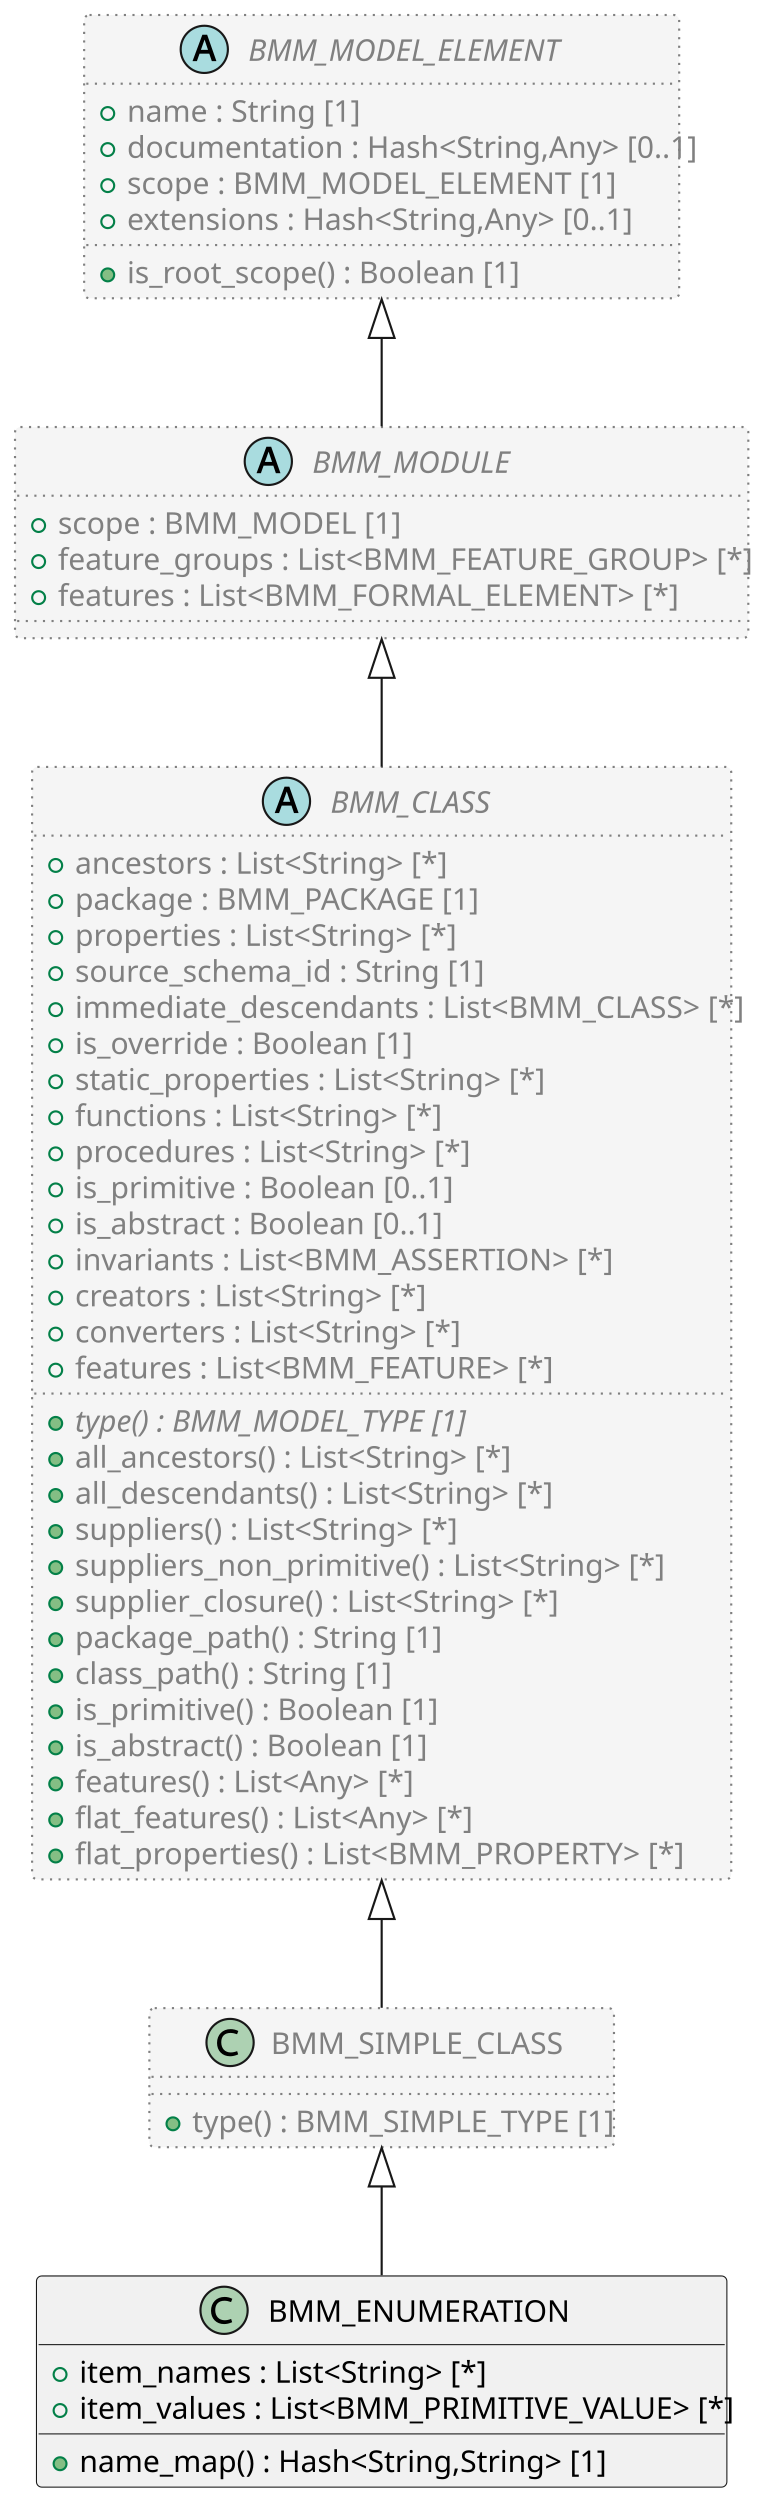
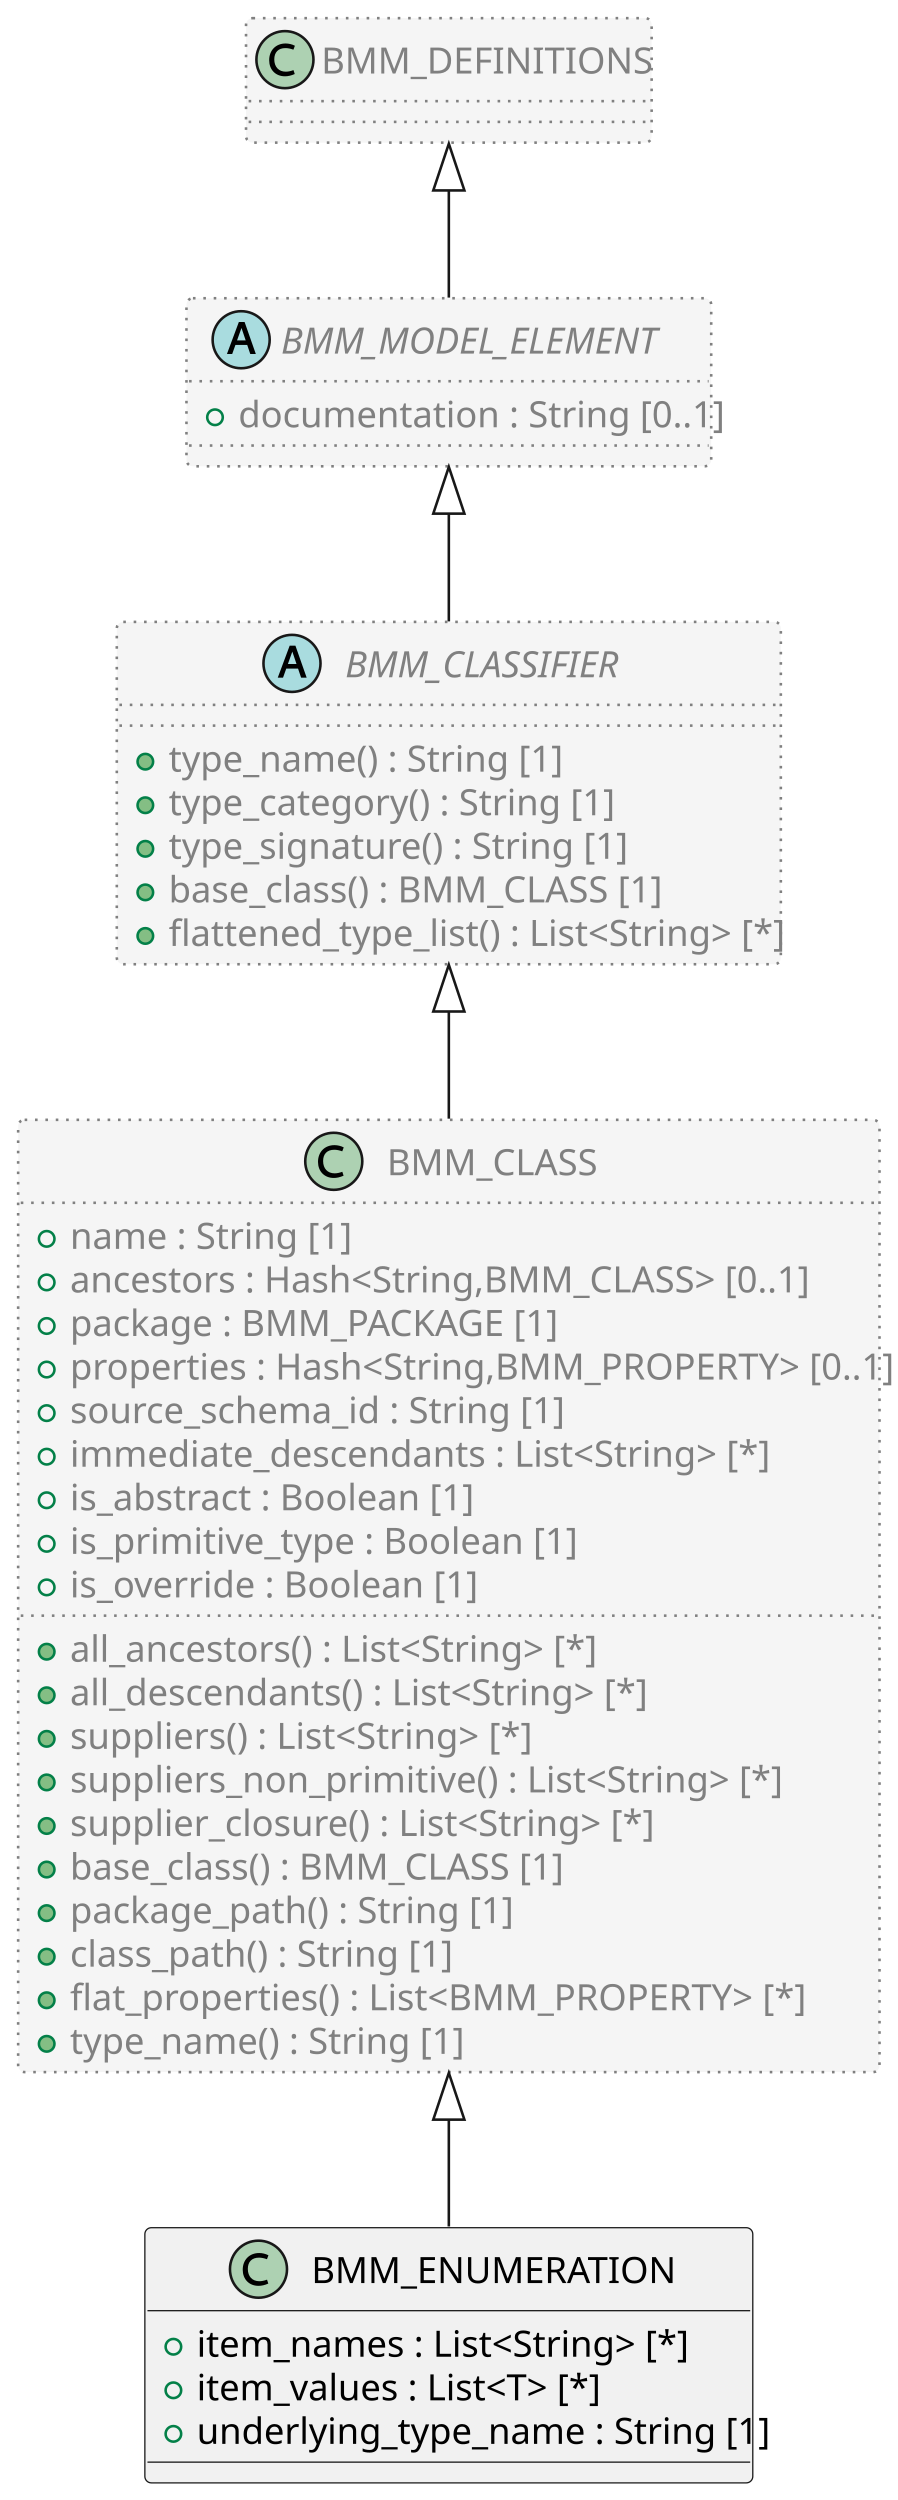
- <svg xmlns="http://www.w3.org/2000/svg" contentStyleType="text/css" data-diagram-type="CLASS" height="1165px" preserveAspectRatio="none" style="width:355px;height:1165px;background:#FFFFFF;" version="1.1" viewBox="0 0 355 1165" width="355px" zoomAndPan="magnify">
+ <svg xmlns="http://www.w3.org/2000/svg" contentStyleType="text/css" data-diagram-type="CLASS" height="964px" preserveAspectRatio="none" style="width:346px;height:964px;background:#FFFFFF;" version="1.1" viewBox="0 0 346 964" width="346px" zoomAndPan="magnify">
  <defs />
  <g>
    <g class="entity" data-entity="BMM_ENUMERATION" data-source-line="2" data-uid="ent0002" id="entity_BMM_ENUMERATION">
-       <rect fill="#F1F1F1" height="98.4" rx="2.5" ry="2.5" style="stroke:#181818;stroke-width:0.5;" width="321.735" x="16.99" y="1060.6" />
-       <ellipse cx="104.413" cy="1076.6" fill="#ADD1B2" rx="11" ry="11" style="stroke:#181818;stroke-width:1;" />
-       <path d="M104.413,1083.022 C105.585,1083.022 106.819,1082.756 108.194,1082.147 L107.71,1080.631 C106.616,1081.053 105.6,1081.241 104.741,1081.241 C102.022,1081.241 100.303,1079.397 100.303,1076.491 C100.303,1073.741 101.866,1072.147 104.6,1072.147 C105.522,1072.147 106.538,1072.334 107.678,1072.756 L108.256,1071.241 C107.163,1070.662 105.866,1070.366 104.678,1070.366 C100.913,1070.366 98.335,1073.006 98.335,1076.819 C98.335,1080.491 100.819,1083.022 104.413,1083.022 Z " fill="#000000" />
-       <text fill="#000000" font-family="sans-serif" font-size="14" lengthAdjust="spacing" textLength="138.389" x="124.913" y="1081.962">BMM_ENUMERATION</text>
-       <line style="stroke:#181818;stroke-width:0.5;" x1="17.99" x2="337.725" y1="1092.6" y2="1092.6" />
-       <ellipse cx="27.99" cy="1106.5" fill="none" rx="3" ry="3" style="stroke:#038048;stroke-width:1;" />
-       <text fill="#000000" font-family="sans-serif" font-size="14" lengthAdjust="spacing" textLength="181.635" x="36.99" y="1110.362">item_names : List&lt;String&gt; [*]</text>
-       <ellipse cx="27.99" cy="1123.3" fill="none" rx="3" ry="3" style="stroke:#038048;stroke-width:1;" />
-       <text fill="#000000" font-family="sans-serif" font-size="14" lengthAdjust="spacing" textLength="295.735" x="36.99" y="1127.162">item_values : List&lt;BMM_PRIMITIVE_VALUE&gt; [*]</text>
-       <line style="stroke:#181818;stroke-width:0.5;" x1="17.99" x2="337.725" y1="1134.2" y2="1134.2" />
-       <ellipse cx="27.99" cy="1148.1" fill="#84BE84" rx="3" ry="3" style="stroke:#038048;stroke-width:1;" />
-       <text fill="#000000" font-family="sans-serif" font-size="14" lengthAdjust="spacing" textLength="232.833" x="36.99" y="1151.962">name_map() : Hash&lt;String,String&gt; [1]</text>
+       <rect fill="#F1F1F1" height="98.4" rx="2.5" ry="2.5" style="stroke:#181818;stroke-width:0.5;" width="234.417" x="55.86" y="859" />
+       <ellipse cx="99.672" cy="875" fill="#ADD1B2" rx="11" ry="11" style="stroke:#181818;stroke-width:1;" />
+       <path d="M99.672,881.422 C100.844,881.422 102.079,881.156 103.454,880.547 L102.969,879.031 C101.876,879.453 100.86,879.641 100.001,879.641 C97.282,879.641 95.563,877.797 95.563,874.891 C95.563,872.141 97.126,870.547 99.86,870.547 C100.782,870.547 101.797,870.734 102.938,871.156 L103.516,869.641 C102.422,869.062 101.126,868.766 99.938,868.766 C96.172,868.766 93.594,871.406 93.594,875.219 C93.594,878.891 96.079,881.422 99.672,881.422 Z " fill="#000000" />
+       <text fill="#000000" font-family="sans-serif" font-size="14" lengthAdjust="spacing" textLength="138.389" x="120.075" y="880.362">BMM_ENUMERATION</text>
+       <line style="stroke:#181818;stroke-width:0.5;" x1="56.86" x2="289.277" y1="891" y2="891" />
+       <ellipse cx="66.86" cy="904.9" fill="none" rx="3" ry="3" style="stroke:#038048;stroke-width:1;" />
+       <text fill="#000000" font-family="sans-serif" font-size="14" lengthAdjust="spacing" textLength="181.635" x="75.86" y="908.762">item_names : List&lt;String&gt; [*]</text>
+       <ellipse cx="66.86" cy="921.7" fill="none" rx="3" ry="3" style="stroke:#038048;stroke-width:1;" />
+       <text fill="#000000" font-family="sans-serif" font-size="14" lengthAdjust="spacing" textLength="150.205" x="75.86" y="925.562">item_values : List&lt;T&gt; [*]</text>
+       <ellipse cx="66.86" cy="938.5" fill="none" rx="3" ry="3" style="stroke:#038048;stroke-width:1;" />
+       <text fill="#000000" font-family="sans-serif" font-size="14" lengthAdjust="spacing" textLength="208.417" x="75.86" y="942.362">underlying_type_name : String [1]</text>
+       <line style="stroke:#181818;stroke-width:0.5;" x1="56.86" x2="289.277" y1="949.4" y2="949.4" />
    </g>
-     <g class="entity" data-entity="BMM_SIMPLE_CLASS" data-source-line="8" data-uid="ent0003" id="entity_BMM_SIMPLE_CLASS">
-       <rect fill="#F5F5F5" height="64.8" rx="2.5" ry="2.5" style="stroke:#808080;stroke-width:1;stroke-dasharray:1,3;" width="216.511" x="69.6" y="935.8" />
-       <ellipse cx="107.213" cy="951.8" fill="#ADD1B2" rx="11" ry="11" style="stroke:#181818;stroke-width:1;" />
-       <path d="M107.213,958.222 C108.385,958.222 109.62,957.956 110.995,957.347 L110.51,955.831 C109.416,956.253 108.401,956.441 107.541,956.441 C104.823,956.441 103.104,954.597 103.104,951.691 C103.104,948.941 104.666,947.347 107.401,947.347 C108.323,947.347 109.338,947.534 110.479,947.956 L111.057,946.441 C109.963,945.862 108.666,945.566 107.479,945.566 C103.713,945.566 101.135,948.206 101.135,952.019 C101.135,955.691 103.62,958.222 107.213,958.222 Z " fill="#000000" />
-       <text fill="#808080" font-family="sans-serif" font-size="14" lengthAdjust="spacing" textLength="134.26" x="126.239" y="957.162">BMM_SIMPLE_CLASS</text>
-       <line style="stroke:#808080;stroke-width:1;stroke-dasharray:1,3;" x1="70.6" x2="285.111" y1="967.8" y2="967.8" />
-       <line style="stroke:#808080;stroke-width:1;stroke-dasharray:1,3;" x1="70.6" x2="285.111" y1="975.8" y2="975.8" />
-       <ellipse cx="80.6" cy="989.7" fill="#84BE84" rx="3" ry="3" style="stroke:#038048;stroke-width:1;" />
-       <text fill="#808080" font-family="sans-serif" font-size="14" lengthAdjust="spacing" textLength="190.511" x="89.6" y="993.562">type() : BMM_SIMPLE_TYPE [1]</text>
+     <g class="entity" data-entity="BMM_CLASS" data-source-line="8" data-uid="ent0003" id="entity_BMM_CLASS">
+       <rect fill="#F5F5F5" height="367.199" rx="2.5" ry="2.5" style="stroke:#808080;stroke-width:1;stroke-dasharray:1,3;" width="332.137" x="7" y="431.8" />
+       <ellipse cx="128.702" cy="447.8" fill="#ADD1B2" rx="11" ry="11" style="stroke:#181818;stroke-width:1;" />
+       <path d="M128.702,454.222 C129.873,454.222 131.108,453.956 132.483,453.347 L131.998,451.831 C130.905,452.253 129.889,452.441 129.03,452.441 C126.311,452.441 124.592,450.597 124.592,447.691 C124.592,444.941 126.155,443.347 128.889,443.347 C129.811,443.347 130.827,443.534 131.967,443.956 L132.545,442.441 C131.452,441.863 130.155,441.566 128.967,441.566 C125.201,441.566 122.623,444.206 122.623,448.019 C122.623,451.691 125.108,454.222 128.702,454.222 Z " fill="#000000" />
+       <text fill="#808080" font-family="sans-serif" font-size="14" lengthAdjust="spacing" textLength="80.234" x="149.202" y="453.162">BMM_CLASS</text>
+       <line style="stroke:#808080;stroke-width:1;stroke-dasharray:1,3;" x1="8" x2="338.137" y1="463.8" y2="463.8" />
+       <ellipse cx="18" cy="477.7" fill="none" rx="3" ry="3" style="stroke:#038048;stroke-width:1;" />
+       <text fill="#808080" font-family="sans-serif" font-size="14" lengthAdjust="spacing" textLength="100.884" x="27" y="481.562">name : String [1]</text>
+       <ellipse cx="18" cy="494.5" fill="none" rx="3" ry="3" style="stroke:#038048;stroke-width:1;" />
+       <text fill="#808080" font-family="sans-serif" font-size="14" lengthAdjust="spacing" textLength="273.797" x="27" y="498.362">ancestors : Hash&lt;String,BMM_CLASS&gt; [0..1]</text>
+       <ellipse cx="18" cy="511.3" fill="none" rx="3" ry="3" style="stroke:#038048;stroke-width:1;" />
+       <text fill="#808080" font-family="sans-serif" font-size="14" lengthAdjust="spacing" textLength="181.145" x="27" y="515.162">package : BMM_PACKAGE [1]</text>
+       <ellipse cx="18" cy="528.1" fill="none" rx="3" ry="3" style="stroke:#038048;stroke-width:1;" />
+       <text fill="#808080" font-family="sans-serif" font-size="14" lengthAdjust="spacing" textLength="306.137" x="27" y="531.962">properties : Hash&lt;String,BMM_PROPERTY&gt; [0..1]</text>
+       <ellipse cx="18" cy="544.9" fill="none" rx="3" ry="3" style="stroke:#038048;stroke-width:1;" />
+       <text fill="#808080" font-family="sans-serif" font-size="14" lengthAdjust="spacing" textLength="180.795" x="27" y="548.762">source_schema_id : String [1]</text>
+       <ellipse cx="18" cy="561.7" fill="none" rx="3" ry="3" style="stroke:#038048;stroke-width:1;" />
+       <text fill="#808080" font-family="sans-serif" font-size="14" lengthAdjust="spacing" textLength="256.997" x="27" y="565.562">immediate_descendants : List&lt;String&gt; [*]</text>
+       <ellipse cx="18" cy="578.5" fill="none" rx="3" ry="3" style="stroke:#038048;stroke-width:1;" />
+       <text fill="#808080" font-family="sans-serif" font-size="14" lengthAdjust="spacing" textLength="147.307" x="27" y="582.361">is_abstract : Boolean [1]</text>
+       <ellipse cx="18" cy="595.299" fill="none" rx="3" ry="3" style="stroke:#038048;stroke-width:1;" />
+       <text fill="#808080" font-family="sans-serif" font-size="14" lengthAdjust="spacing" textLength="185.905" x="27" y="599.161">is_primitive_type : Boolean [1]</text>
+       <ellipse cx="18" cy="612.099" fill="none" rx="3" ry="3" style="stroke:#038048;stroke-width:1;" />
+       <text fill="#808080" font-family="sans-serif" font-size="14" lengthAdjust="spacing" textLength="147.993" x="27" y="615.961">is_override : Boolean [1]</text>
+       <line style="stroke:#808080;stroke-width:1;stroke-dasharray:1,3;" x1="8" x2="338.137" y1="622.999" y2="622.999" />
+       <ellipse cx="18" cy="636.899" fill="#84BE84" rx="3" ry="3" style="stroke:#038048;stroke-width:1;" />
+       <text fill="#808080" font-family="sans-serif" font-size="14" lengthAdjust="spacing" textLength="195.621" x="27" y="640.761">all_ancestors() : List&lt;String&gt; [*]</text>
+       <ellipse cx="18" cy="653.699" fill="#84BE84" rx="3" ry="3" style="stroke:#038048;stroke-width:1;" />
+       <text fill="#808080" font-family="sans-serif" font-size="14" lengthAdjust="spacing" textLength="213.695" x="27" y="657.561">all_descendants() : List&lt;String&gt; [*]</text>
+       <ellipse cx="18" cy="670.499" fill="#84BE84" rx="3" ry="3" style="stroke:#038048;stroke-width:1;" />
+       <text fill="#808080" font-family="sans-serif" font-size="14" lengthAdjust="spacing" textLength="170.169" x="27" y="674.361">suppliers() : List&lt;String&gt; [*]</text>
+       <ellipse cx="18" cy="687.299" fill="#84BE84" rx="3" ry="3" style="stroke:#038048;stroke-width:1;" />
+       <text fill="#808080" font-family="sans-serif" font-size="14" lengthAdjust="spacing" textLength="263.157" x="27" y="691.161">suppliers_non_primitive() : List&lt;String&gt; [*]</text>
+       <ellipse cx="18" cy="704.099" fill="#84BE84" rx="3" ry="3" style="stroke:#038048;stroke-width:1;" />
+       <text fill="#808080" font-family="sans-serif" font-size="14" lengthAdjust="spacing" textLength="216.019" x="27" y="707.961">supplier_closure() : List&lt;String&gt; [*]</text>
+       <ellipse cx="18" cy="720.899" fill="#84BE84" rx="3" ry="3" style="stroke:#038048;stroke-width:1;" />
+       <text fill="#808080" font-family="sans-serif" font-size="14" lengthAdjust="spacing" textLength="183.833" x="27" y="724.761">base_class() : BMM_CLASS [1]</text>
+       <ellipse cx="18" cy="737.699" fill="#84BE84" rx="3" ry="3" style="stroke:#038048;stroke-width:1;" />
+       <text fill="#808080" font-family="sans-serif" font-size="14" lengthAdjust="spacing" textLength="160.775" x="27" y="741.561">package_path() : String [1]</text>
+       <ellipse cx="18" cy="754.499" fill="#84BE84" rx="3" ry="3" style="stroke:#038048;stroke-width:1;" />
+       <text fill="#808080" font-family="sans-serif" font-size="14" lengthAdjust="spacing" textLength="140.154" x="27" y="758.361">class_path() : String [1]</text>
+       <ellipse cx="18" cy="771.299" fill="#84BE84" rx="3" ry="3" style="stroke:#038048;stroke-width:1;" />
+       <text fill="#808080" font-family="sans-serif" font-size="14" lengthAdjust="spacing" textLength="276.681" x="27" y="775.161">flat_properties() : List&lt;BMM_PROPERTY&gt; [*]</text>
+       <ellipse cx="18" cy="788.099" fill="#84BE84" rx="3" ry="3" style="stroke:#038048;stroke-width:1;" />
+       <text fill="#808080" font-family="sans-serif" font-size="14" lengthAdjust="spacing" textLength="143.471" x="27" y="791.961">type_name() : String [1]</text>
    </g>
-     <g class="entity" data-entity="BMM_CLASS" data-source-line="12" data-uid="ent0004" id="entity_BMM_CLASS">
-       <rect fill="#F5F5F5" height="518.398" rx="2.5" ry="2.5" style="stroke:#808080;stroke-width:1;stroke-dasharray:1,3;" width="325.795" x="14.96" y="357.4" />
-       <ellipse cx="133.49" cy="373.4" fill="#A9DCDF" rx="11" ry="11" style="stroke:#181818;stroke-width:1;" />
-       <path d="M128.006,378.9 L130.037,378.9 L134.084,367.556 L133.178,367.556 L137.006,378.9 L139.147,378.9 L134.819,366.572 L132.6,366.572 L128.006,378.9 Z M130.334,375.4 L136.772,375.4 L136.772,373.65 L130.334,373.65 L130.334,375.4 Z " fill="#000000" />
-       <text fill="#808080" font-family="sans-serif" font-size="14" font-style="italic" lengthAdjust="spacing" textLength="80.234" x="153.99" y="378.762">BMM_CLASS</text>
-       <line style="stroke:#808080;stroke-width:1;stroke-dasharray:1,3;" x1="15.96" x2="339.755" y1="389.4" y2="389.4" />
-       <ellipse cx="25.96" cy="403.3" fill="none" rx="3" ry="3" style="stroke:#038048;stroke-width:1;" />
-       <text fill="#808080" font-family="sans-serif" font-size="14" lengthAdjust="spacing" textLength="165.241" x="34.96" y="407.162">ancestors : List&lt;String&gt; [*]</text>
-       <ellipse cx="25.96" cy="420.1" fill="none" rx="3" ry="3" style="stroke:#038048;stroke-width:1;" />
-       <text fill="#808080" font-family="sans-serif" font-size="14" lengthAdjust="spacing" textLength="181.145" x="34.96" y="423.962">package : BMM_PACKAGE [1]</text>
-       <ellipse cx="25.96" cy="436.9" fill="none" rx="3" ry="3" style="stroke:#038048;stroke-width:1;" />
-       <text fill="#808080" font-family="sans-serif" font-size="14" lengthAdjust="spacing" textLength="169.203" x="34.96" y="440.762">properties : List&lt;String&gt; [*]</text>
-       <ellipse cx="25.96" cy="453.7" fill="none" rx="3" ry="3" style="stroke:#038048;stroke-width:1;" />
-       <text fill="#808080" font-family="sans-serif" font-size="14" lengthAdjust="spacing" textLength="180.795" x="34.96" y="457.562">source_schema_id : String [1]</text>
-       <ellipse cx="25.96" cy="470.5" fill="none" rx="3" ry="3" style="stroke:#038048;stroke-width:1;" />
-       <text fill="#808080" font-family="sans-serif" font-size="14" lengthAdjust="spacing" textLength="299.795" x="34.96" y="474.362">immediate_descendants : List&lt;BMM_CLASS&gt; [*]</text>
-       <ellipse cx="25.96" cy="487.3" fill="none" rx="3" ry="3" style="stroke:#038048;stroke-width:1;" />
-       <text fill="#808080" font-family="sans-serif" font-size="14" lengthAdjust="spacing" textLength="147.993" x="34.96" y="491.162">is_override : Boolean [1]</text>
-       <ellipse cx="25.96" cy="504.099" fill="none" rx="3" ry="3" style="stroke:#038048;stroke-width:1;" />
-       <text fill="#808080" font-family="sans-serif" font-size="14" lengthAdjust="spacing" textLength="209.957" x="34.96" y="507.962">static_properties : List&lt;String&gt; [*]</text>
-       <ellipse cx="25.96" cy="520.899" fill="none" rx="3" ry="3" style="stroke:#038048;stroke-width:1;" />
-       <text fill="#808080" font-family="sans-serif" font-size="14" lengthAdjust="spacing" textLength="162.861" x="34.96" y="524.761">functions : List&lt;String&gt; [*]</text>
-       <ellipse cx="25.96" cy="537.699" fill="none" rx="3" ry="3" style="stroke:#038048;stroke-width:1;" />
-       <text fill="#808080" font-family="sans-serif" font-size="14" lengthAdjust="spacing" textLength="175.041" x="34.96" y="541.561">procedures : List&lt;String&gt; [*]</text>
-       <ellipse cx="25.96" cy="554.499" fill="none" rx="3" ry="3" style="stroke:#038048;stroke-width:1;" />
-       <text fill="#808080" font-family="sans-serif" font-size="14" lengthAdjust="spacing" textLength="167.509" x="34.96" y="558.361">is_primitive : Boolean [0..1]</text>
-       <ellipse cx="25.96" cy="571.299" fill="none" rx="3" ry="3" style="stroke:#038048;stroke-width:1;" />
-       <text fill="#808080" font-family="sans-serif" font-size="14" lengthAdjust="spacing" textLength="163.071" x="34.96" y="575.161">is_abstract : Boolean [0..1]</text>
-       <ellipse cx="25.96" cy="588.099" fill="none" rx="3" ry="3" style="stroke:#038048;stroke-width:1;" />
-       <text fill="#808080" font-family="sans-serif" font-size="14" lengthAdjust="spacing" textLength="241.933" x="34.96" y="591.961">invariants : List&lt;BMM_ASSERTION&gt; [*]</text>
-       <ellipse cx="25.96" cy="604.899" fill="none" rx="3" ry="3" style="stroke:#038048;stroke-width:1;" />
-       <text fill="#808080" font-family="sans-serif" font-size="14" lengthAdjust="spacing" textLength="156.085" x="34.96" y="608.761">creators : List&lt;String&gt; [*]</text>
-       <ellipse cx="25.96" cy="621.699" fill="none" rx="3" ry="3" style="stroke:#038048;stroke-width:1;" />
-       <text fill="#808080" font-family="sans-serif" font-size="14" lengthAdjust="spacing" textLength="170.967" x="34.96" y="625.561">converters : List&lt;String&gt; [*]</text>
-       <ellipse cx="25.96" cy="638.499" fill="none" rx="3" ry="3" style="stroke:#038048;stroke-width:1;" />
-       <text fill="#808080" font-family="sans-serif" font-size="14" lengthAdjust="spacing" textLength="217.727" x="34.96" y="642.361">features : List&lt;BMM_FEATURE&gt; [*]</text>
-       <line style="stroke:#808080;stroke-width:1;stroke-dasharray:1,3;" x1="15.96" x2="339.755" y1="649.399" y2="649.399" />
-       <ellipse cx="25.96" cy="663.299" fill="#84BE84" rx="3" ry="3" style="stroke:#038048;stroke-width:1;" />
-       <text fill="#808080" font-family="sans-serif" font-size="14" font-style="italic" lengthAdjust="spacing" textLength="191.365" x="34.96" y="667.161">type() : BMM_MODEL_TYPE [1]</text>
-       <ellipse cx="25.96" cy="680.099" fill="#84BE84" rx="3" ry="3" style="stroke:#038048;stroke-width:1;" />
-       <text fill="#808080" font-family="sans-serif" font-size="14" lengthAdjust="spacing" textLength="195.621" x="34.96" y="683.961">all_ancestors() : List&lt;String&gt; [*]</text>
-       <ellipse cx="25.96" cy="696.899" fill="#84BE84" rx="3" ry="3" style="stroke:#038048;stroke-width:1;" />
-       <text fill="#808080" font-family="sans-serif" font-size="14" lengthAdjust="spacing" textLength="213.695" x="34.96" y="700.761">all_descendants() : List&lt;String&gt; [*]</text>
-       <ellipse cx="25.96" cy="713.699" fill="#84BE84" rx="3" ry="3" style="stroke:#038048;stroke-width:1;" />
-       <text fill="#808080" font-family="sans-serif" font-size="14" lengthAdjust="spacing" textLength="170.169" x="34.96" y="717.561">suppliers() : List&lt;String&gt; [*]</text>
-       <ellipse cx="25.96" cy="730.499" fill="#84BE84" rx="3" ry="3" style="stroke:#038048;stroke-width:1;" />
-       <text fill="#808080" font-family="sans-serif" font-size="14" lengthAdjust="spacing" textLength="263.157" x="34.96" y="734.361">suppliers_non_primitive() : List&lt;String&gt; [*]</text>
-       <ellipse cx="25.96" cy="747.298" fill="#84BE84" rx="3" ry="3" style="stroke:#038048;stroke-width:1;" />
-       <text fill="#808080" font-family="sans-serif" font-size="14" lengthAdjust="spacing" textLength="216.019" x="34.96" y="751.16">supplier_closure() : List&lt;String&gt; [*]</text>
-       <ellipse cx="25.96" cy="764.098" fill="#84BE84" rx="3" ry="3" style="stroke:#038048;stroke-width:1;" />
-       <text fill="#808080" font-family="sans-serif" font-size="14" lengthAdjust="spacing" textLength="160.775" x="34.96" y="767.96">package_path() : String [1]</text>
-       <ellipse cx="25.96" cy="780.898" fill="#84BE84" rx="3" ry="3" style="stroke:#038048;stroke-width:1;" />
-       <text fill="#808080" font-family="sans-serif" font-size="14" lengthAdjust="spacing" textLength="140.154" x="34.96" y="784.76">class_path() : String [1]</text>
-       <ellipse cx="25.96" cy="797.698" fill="#84BE84" rx="3" ry="3" style="stroke:#038048;stroke-width:1;" />
-       <text fill="#808080" font-family="sans-serif" font-size="14" lengthAdjust="spacing" textLength="160.173" x="34.96" y="801.56">is_primitive() : Boolean [1]</text>
-       <ellipse cx="25.96" cy="814.498" fill="#84BE84" rx="3" ry="3" style="stroke:#038048;stroke-width:1;" />
-       <text fill="#808080" font-family="sans-serif" font-size="14" lengthAdjust="spacing" textLength="155.735" x="34.96" y="818.36">is_abstract() : Boolean [1]</text>
-       <ellipse cx="25.96" cy="831.298" fill="#84BE84" rx="3" ry="3" style="stroke:#038048;stroke-width:1;" />
-       <text fill="#808080" font-family="sans-serif" font-size="14" lengthAdjust="spacing" textLength="150.709" x="34.96" y="835.16">features() : List&lt;Any&gt; [*]</text>
-       <ellipse cx="25.96" cy="848.098" fill="#84BE84" rx="3" ry="3" style="stroke:#038048;stroke-width:1;" />
-       <text fill="#808080" font-family="sans-serif" font-size="14" lengthAdjust="spacing" textLength="178.583" x="34.96" y="851.96">flat_features() : List&lt;Any&gt; [*]</text>
-       <ellipse cx="25.96" cy="864.898" fill="#84BE84" rx="3" ry="3" style="stroke:#038048;stroke-width:1;" />
-       <text fill="#808080" font-family="sans-serif" font-size="14" lengthAdjust="spacing" textLength="276.681" x="34.96" y="868.76">flat_properties() : List&lt;BMM_PROPERTY&gt; [*]</text>
+     <g class="entity" data-entity="BMM_CLASSIFIER" data-source-line="30" data-uid="ent0004" id="entity_BMM_CLASSIFIER">
+       <rect fill="#F5F5F5" height="132" rx="2.5" ry="2.5" style="stroke:#808080;stroke-width:1;stroke-dasharray:1,3;" width="256.047" x="45.04" y="239.8" />
+       <ellipse cx="112.59" cy="255.8" fill="#A9DCDF" rx="11" ry="11" style="stroke:#181818;stroke-width:1;" />
+       <path d="M107.105,261.3 L109.137,261.3 L113.183,249.956 L112.277,249.956 L116.105,261.3 L118.246,261.3 L113.918,248.972 L111.699,248.972 L107.105,261.3 Z M109.433,257.8 L115.871,257.8 L115.871,256.05 L109.433,256.05 L109.433,257.8 Z " fill="#000000" />
+       <text fill="#808080" font-family="sans-serif" font-size="14" font-style="italic" lengthAdjust="spacing" textLength="112.448" x="133.09" y="261.162">BMM_CLASSIFIER</text>
+       <line style="stroke:#808080;stroke-width:1;stroke-dasharray:1,3;" x1="46.04" x2="300.087" y1="271.8" y2="271.8" />
+       <line style="stroke:#808080;stroke-width:1;stroke-dasharray:1,3;" x1="46.04" x2="300.087" y1="279.8" y2="279.8" />
+       <ellipse cx="56.04" cy="293.7" fill="#84BE84" rx="3" ry="3" style="stroke:#038048;stroke-width:1;" />
+       <text fill="#808080" font-family="sans-serif" font-size="14" lengthAdjust="spacing" textLength="143.471" x="65.04" y="297.562">type_name() : String [1]</text>
+       <ellipse cx="56.04" cy="310.5" fill="#84BE84" rx="3" ry="3" style="stroke:#038048;stroke-width:1;" />
+       <text fill="#808080" font-family="sans-serif" font-size="14" lengthAdjust="spacing" textLength="162.637" x="65.04" y="314.362">type_category() : String [1]</text>
+       <ellipse cx="56.04" cy="327.3" fill="#84BE84" rx="3" ry="3" style="stroke:#038048;stroke-width:1;" />
+       <text fill="#808080" font-family="sans-serif" font-size="14" lengthAdjust="spacing" textLength="167.131" x="65.04" y="331.162">type_signature() : String [1]</text>
+       <ellipse cx="56.04" cy="344.1" fill="#84BE84" rx="3" ry="3" style="stroke:#038048;stroke-width:1;" />
+       <text fill="#808080" font-family="sans-serif" font-size="14" lengthAdjust="spacing" textLength="183.833" x="65.04" y="347.962">base_class() : BMM_CLASS [1]</text>
+       <ellipse cx="56.04" cy="360.9" fill="#84BE84" rx="3" ry="3" style="stroke:#038048;stroke-width:1;" />
+       <text fill="#808080" font-family="sans-serif" font-size="14" lengthAdjust="spacing" textLength="230.047" x="65.04" y="364.762">flattened_type_list() : List&lt;String&gt; [*]</text>
    </g>
-     <g class="entity" data-entity="BMM_MODULE" data-source-line="43" data-uid="ent0005" id="entity_BMM_MODULE">
-       <rect fill="#F5F5F5" height="98.4" rx="2.5" ry="2.5" style="stroke:#808080;stroke-width:1;stroke-dasharray:1,3;" width="341.713" x="7" y="199" />
-       <ellipse cx="125.034" cy="215" fill="#A9DCDF" rx="11" ry="11" style="stroke:#181818;stroke-width:1;" />
-       <path d="M119.549,220.5 L121.58,220.5 L125.627,209.156 L124.721,209.156 L128.549,220.5 L130.69,220.5 L126.362,208.172 L124.143,208.172 L119.549,220.5 Z M121.877,217 L128.315,217 L128.315,215.25 L121.877,215.25 L121.877,217 Z " fill="#000000" />
-       <text fill="#808080" font-family="sans-serif" font-size="14" font-style="italic" lengthAdjust="spacing" textLength="97.146" x="145.534" y="220.362">BMM_MODULE</text>
-       <line style="stroke:#808080;stroke-width:1;stroke-dasharray:1,3;" x1="8" x2="347.713" y1="231" y2="231" />
-       <ellipse cx="18" cy="244.9" fill="none" rx="3" ry="3" style="stroke:#038048;stroke-width:1;" />
-       <text fill="#808080" font-family="sans-serif" font-size="14" lengthAdjust="spacing" textLength="152.655" x="27" y="248.762">scope : BMM_MODEL [1]</text>
-       <ellipse cx="18" cy="261.7" fill="none" rx="3" ry="3" style="stroke:#038048;stroke-width:1;" />
-       <text fill="#808080" font-family="sans-serif" font-size="14" lengthAdjust="spacing" textLength="315.713" x="27" y="265.562">feature_groups : List&lt;BMM_FEATURE_GROUP&gt; [*]</text>
-       <ellipse cx="18" cy="278.5" fill="none" rx="3" ry="3" style="stroke:#038048;stroke-width:1;" />
-       <text fill="#808080" font-family="sans-serif" font-size="14" lengthAdjust="spacing" textLength="282.869" x="27" y="282.362">features : List&lt;BMM_FORMAL_ELEMENT&gt; [*]</text>
-       <line style="stroke:#808080;stroke-width:1;stroke-dasharray:1,3;" x1="8" x2="347.713" y1="289.4" y2="289.4" />
+     <g class="entity" data-entity="BMM_MODEL_ELEMENT" data-source-line="38" data-uid="ent0005" id="entity_BMM_MODEL_ELEMENT">
+       <rect fill="#F5F5F5" height="64.8" rx="2.5" ry="2.5" style="stroke:#808080;stroke-width:1;stroke-dasharray:1,3;" width="202.343" x="71.9" y="115" />
+       <ellipse cx="92.989" cy="131" fill="#A9DCDF" rx="11" ry="11" style="stroke:#181818;stroke-width:1;" />
+       <path d="M87.504,136.5 L89.535,136.5 L93.582,125.156 L92.676,125.156 L96.504,136.5 L98.645,136.5 L94.317,124.172 L92.098,124.172 L87.504,136.5 Z M89.832,133 L96.27,133 L96.27,131.25 L89.832,131.25 L89.832,133 Z " fill="#000000" />
+       <text fill="#808080" font-family="sans-serif" font-size="14" font-style="italic" lengthAdjust="spacing" textLength="156.813" x="108.341" y="136.362">BMM_MODEL_ELEMENT</text>
+       <line style="stroke:#808080;stroke-width:1;stroke-dasharray:1,3;" x1="72.9" x2="273.243" y1="147" y2="147" />
+       <ellipse cx="82.9" cy="160.9" fill="none" rx="3" ry="3" style="stroke:#038048;stroke-width:1;" />
+       <text fill="#808080" font-family="sans-serif" font-size="14" lengthAdjust="spacing" textLength="176.343" x="91.9" y="164.762">documentation : String [0..1]</text>
+       <line style="stroke:#808080;stroke-width:1;stroke-dasharray:1,3;" x1="72.9" x2="273.243" y1="171.8" y2="171.8" />
    </g>
-     <g class="entity" data-entity="BMM_MODEL_ELEMENT" data-source-line="49" data-uid="ent0006" id="entity_BMM_MODEL_ELEMENT">
-       <rect fill="#F5F5F5" height="132" rx="2.5" ry="2.5" style="stroke:#808080;stroke-width:1;stroke-dasharray:1,3;" width="277.285" x="39.21" y="7" />
-       <ellipse cx="95.196" cy="23" fill="#A9DCDF" rx="11" ry="11" style="stroke:#181818;stroke-width:1;" />
-       <path d="M89.712,28.5 L91.743,28.5 L95.79,17.156 L94.883,17.156 L98.712,28.5 L100.852,28.5 L96.524,16.172 L94.305,16.172 L89.712,28.5 Z M92.04,25 L98.477,25 L98.477,23.25 L92.04,23.25 L92.04,25 Z " fill="#000000" />
-       <text fill="#808080" font-family="sans-serif" font-size="14" font-style="italic" lengthAdjust="spacing" textLength="156.813" x="115.696" y="28.362">BMM_MODEL_ELEMENT</text>
-       <line style="stroke:#808080;stroke-width:1;stroke-dasharray:1,3;" x1="40.21" x2="315.495" y1="39" y2="39" />
-       <ellipse cx="50.21" cy="52.9" fill="none" rx="3" ry="3" style="stroke:#038048;stroke-width:1;" />
-       <text fill="#808080" font-family="sans-serif" font-size="14" lengthAdjust="spacing" textLength="100.884" x="59.21" y="56.762">name : String [1]</text>
-       <ellipse cx="50.21" cy="69.7" fill="none" rx="3" ry="3" style="stroke:#038048;stroke-width:1;" />
-       <text fill="#808080" font-family="sans-serif" font-size="14" lengthAdjust="spacing" textLength="251.285" x="59.21" y="73.562">documentation : Hash&lt;String,Any&gt; [0..1]</text>
-       <ellipse cx="50.21" cy="86.5" fill="none" rx="3" ry="3" style="stroke:#038048;stroke-width:1;" />
-       <text fill="#808080" font-family="sans-serif" font-size="14" lengthAdjust="spacing" textLength="221.717" x="59.21" y="90.362">scope : BMM_MODEL_ELEMENT [1]</text>
-       <ellipse cx="50.21" cy="103.3" fill="none" rx="3" ry="3" style="stroke:#038048;stroke-width:1;" />
-       <text fill="#808080" font-family="sans-serif" font-size="14" lengthAdjust="spacing" textLength="223.341" x="59.21" y="107.162">extensions : Hash&lt;String,Any&gt; [0..1]</text>
-       <line style="stroke:#808080;stroke-width:1;stroke-dasharray:1,3;" x1="40.21" x2="315.495" y1="114.2" y2="114.2" />
-       <ellipse cx="50.21" cy="128.1" fill="#84BE84" rx="3" ry="3" style="stroke:#038048;stroke-width:1;" />
-       <text fill="#808080" font-family="sans-serif" font-size="14" lengthAdjust="spacing" textLength="174.565" x="59.21" y="131.962">is_root_scope() : Boolean [1]</text>
+     <g class="entity" data-entity="BMM_DEFINITIONS" data-source-line="42" data-uid="ent0006" id="entity_BMM_DEFINITIONS">
+       <rect fill="#F5F5F5" height="48" rx="2.5" ry="2.5" style="stroke:#808080;stroke-width:1;stroke-dasharray:1,3;" width="156.404" x="94.87" y="7" />
+       <ellipse cx="109.87" cy="23" fill="#ADD1B2" rx="11" ry="11" style="stroke:#181818;stroke-width:1;" />
+       <path d="M109.87,29.422 C111.042,29.422 112.276,29.156 113.651,28.547 L113.167,27.031 C112.073,27.453 111.058,27.641 110.198,27.641 C107.479,27.641 105.761,25.797 105.761,22.891 C105.761,20.141 107.323,18.547 110.058,18.547 C110.979,18.547 111.995,18.734 113.136,19.156 L113.714,17.641 C112.62,17.062 111.323,16.766 110.136,16.766 C106.37,16.766 103.792,19.406 103.792,23.219 C103.792,26.891 106.276,29.422 109.87,29.422 Z " fill="#000000" />
+       <text fill="#808080" font-family="sans-serif" font-size="14" lengthAdjust="spacing" textLength="124.403" x="123.87" y="28.362">BMM_DEFINITIONS</text>
+       <line style="stroke:#808080;stroke-width:1;stroke-dasharray:1,3;" x1="95.87" x2="250.274" y1="39" y2="39" />
+       <line style="stroke:#808080;stroke-width:1;stroke-dasharray:1,3;" x1="95.87" x2="250.274" y1="47" y2="47" />
    </g>
-     <g class="link" data-entity-1="BMM_MODEL_ELEMENT" data-entity-2="BMM_MODULE" data-source-line="57" data-uid="lnk7" id="link_BMM_MODEL_ELEMENT_BMM_MODULE">
-       <path codeLine="57" d="M177.86,157.48 C177.86,177.12 177.86,180.3 177.86,198.64" fill="none" id="BMM_MODEL_ELEMENT-backto-BMM_MODULE" style="stroke:#181818;stroke-width:1;" />
-       <polygon fill="none" points="177.86,139.48,171.86,157.48,183.86,157.48,177.86,139.48" style="stroke:#181818;stroke-width:1;" />
+     <g class="link" data-entity-1="BMM_DEFINITIONS" data-entity-2="BMM_MODEL_ELEMENT" data-source-line="45" data-uid="lnk7" id="link_BMM_DEFINITIONS_BMM_MODEL_ELEMENT">
+       <path codeLine="45" d="M173.07,73.43 C173.07,90.56 173.07,95.98 173.07,114.76" fill="none" id="BMM_DEFINITIONS-backto-BMM_MODEL_ELEMENT" style="stroke:#181818;stroke-width:1;" />
+       <polygon fill="none" points="173.07,55.43,167.07,73.43,179.07,73.43,173.07,55.43" style="stroke:#181818;stroke-width:1;" />
    </g>
-     <g class="link" data-entity-1="BMM_MODULE" data-entity-2="BMM_CLASS" data-source-line="59" data-uid="lnk8" id="link_BMM_MODULE_BMM_CLASS">
-       <path codeLine="59" d="M177.86,315.86 C177.86,332.79 177.86,335.15 177.86,357.27" fill="none" id="BMM_MODULE-backto-BMM_CLASS" style="stroke:#181818;stroke-width:1;" />
-       <polygon fill="none" points="177.86,297.86,171.86,315.86,183.86,315.86,177.86,297.86" style="stroke:#181818;stroke-width:1;" />
+     <g class="link" data-entity-1="BMM_MODEL_ELEMENT" data-entity-2="BMM_CLASSIFIER" data-source-line="47" data-uid="lnk8" id="link_BMM_MODEL_ELEMENT_BMM_CLASSIFIER">
+       <path codeLine="47" d="M173.07,198.05 C173.07,215.19 173.07,219.02 173.07,239.61" fill="none" id="BMM_MODEL_ELEMENT-backto-BMM_CLASSIFIER" style="stroke:#181818;stroke-width:1;" />
+       <polygon fill="none" points="173.07,180.05,167.07,198.05,179.07,198.05,173.07,180.05" style="stroke:#181818;stroke-width:1;" />
    </g>
-     <g class="link" data-entity-1="BMM_CLASS" data-entity-2="BMM_SIMPLE_CLASS" data-source-line="61" data-uid="lnk9" id="link_BMM_CLASS_BMM_SIMPLE_CLASS">
-       <path codeLine="61" d="M177.86,894.26 C177.86,917.39 177.86,919.95 177.86,935.65" fill="none" id="BMM_CLASS-backto-BMM_SIMPLE_CLASS" style="stroke:#181818;stroke-width:1;" />
-       <polygon fill="none" points="177.86,876.26,171.86,894.26,183.86,894.26,177.86,876.26" style="stroke:#181818;stroke-width:1;" />
+     <g class="link" data-entity-1="BMM_CLASSIFIER" data-entity-2="BMM_CLASS" data-source-line="49" data-uid="lnk9" id="link_BMM_CLASSIFIER_BMM_CLASS">
+       <path codeLine="49" d="M173.07,390.04 C173.07,407.94 173.07,410.26 173.07,431.35" fill="none" id="BMM_CLASSIFIER-backto-BMM_CLASS" style="stroke:#181818;stroke-width:1;" />
+       <polygon fill="none" points="173.07,372.04,167.07,390.04,179.07,390.04,173.07,372.04" style="stroke:#181818;stroke-width:1;" />
    </g>
-     <g class="link" data-entity-1="BMM_SIMPLE_CLASS" data-entity-2="BMM_ENUMERATION" data-source-line="63" data-uid="lnk10" id="link_BMM_SIMPLE_CLASS_BMM_ENUMERATION">
-       <path codeLine="63" d="M177.86,1018.88 C177.86,1036.41 177.86,1040.58 177.86,1060.26" fill="none" id="BMM_SIMPLE_CLASS-backto-BMM_ENUMERATION" style="stroke:#181818;stroke-width:1;" />
-       <polygon fill="none" points="177.86,1000.88,171.86,1018.88,183.86,1018.88,177.86,1000.88" style="stroke:#181818;stroke-width:1;" />
+     <g class="link" data-entity-1="BMM_CLASS" data-entity-2="BMM_ENUMERATION" data-source-line="51" data-uid="lnk10" id="link_BMM_CLASS_BMM_ENUMERATION">
+       <path codeLine="51" d="M173.07,817.33 C173.07,838.95 173.07,841.37 173.07,858.52" fill="none" id="BMM_CLASS-backto-BMM_ENUMERATION" style="stroke:#181818;stroke-width:1;" />
+       <polygon fill="none" points="173.07,799.33,167.07,817.33,179.07,817.33,173.07,799.33" style="stroke:#181818;stroke-width:1;" />
    </g>
  </g>
</svg>
